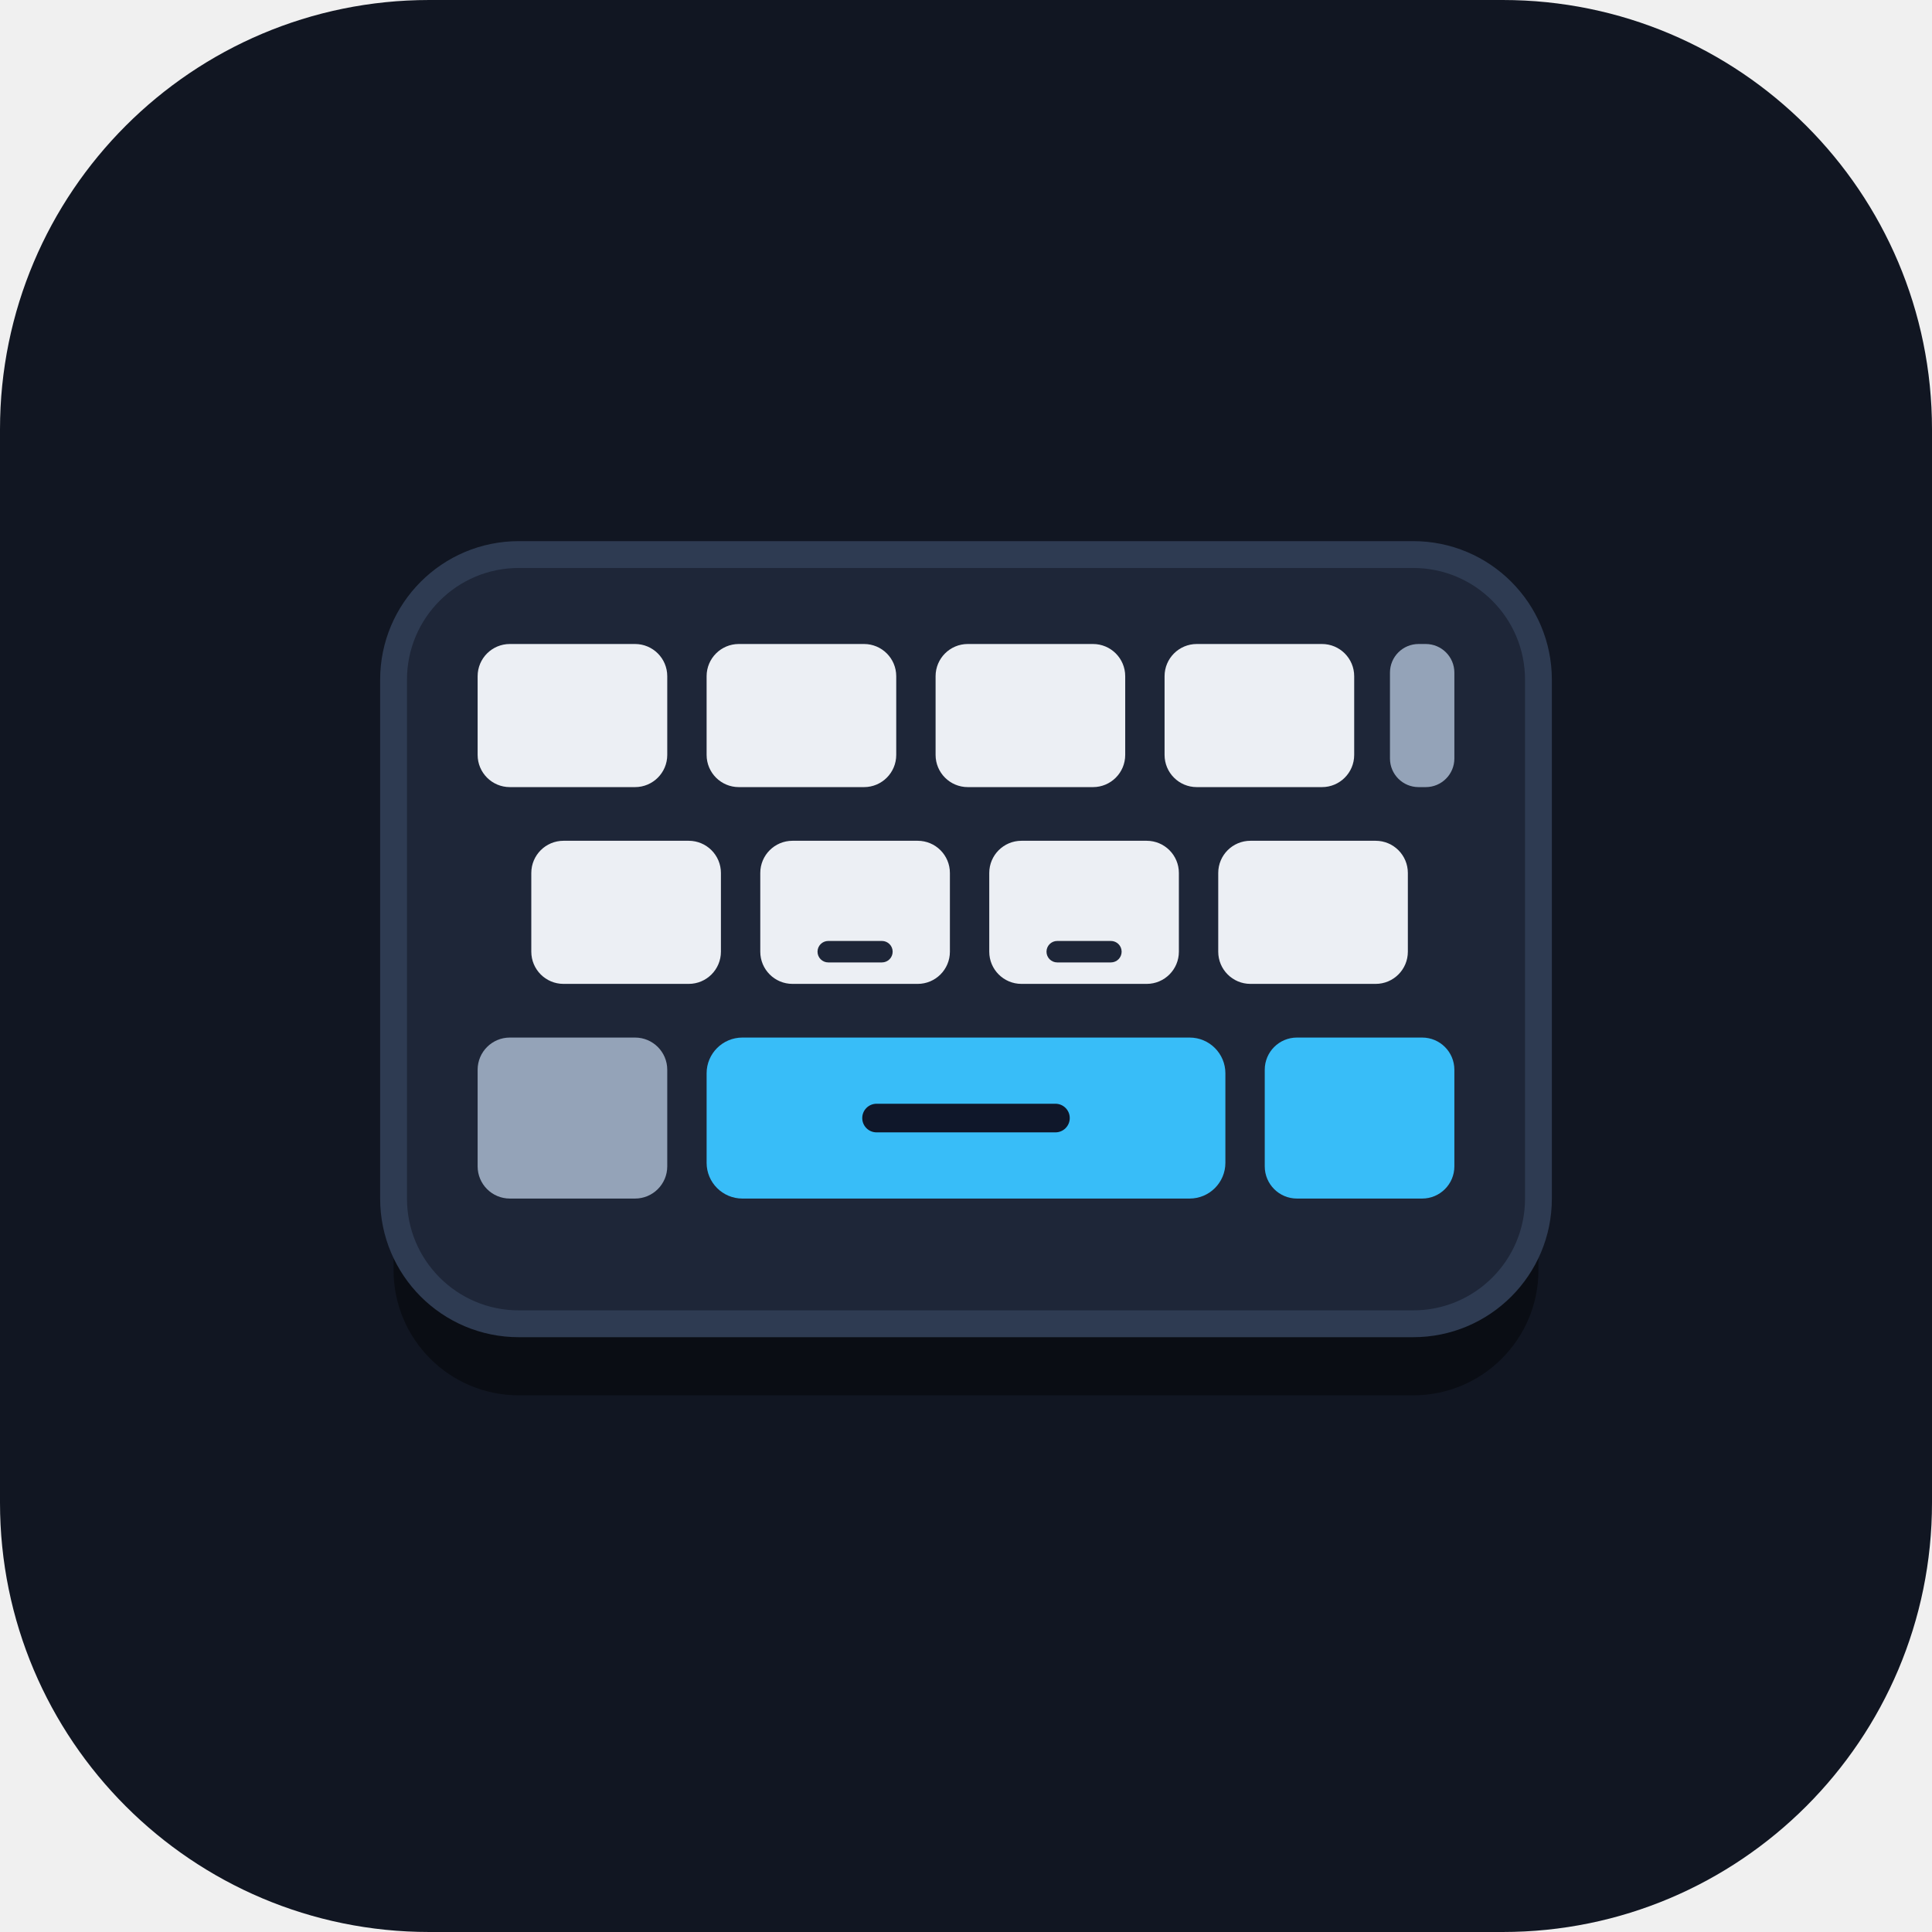
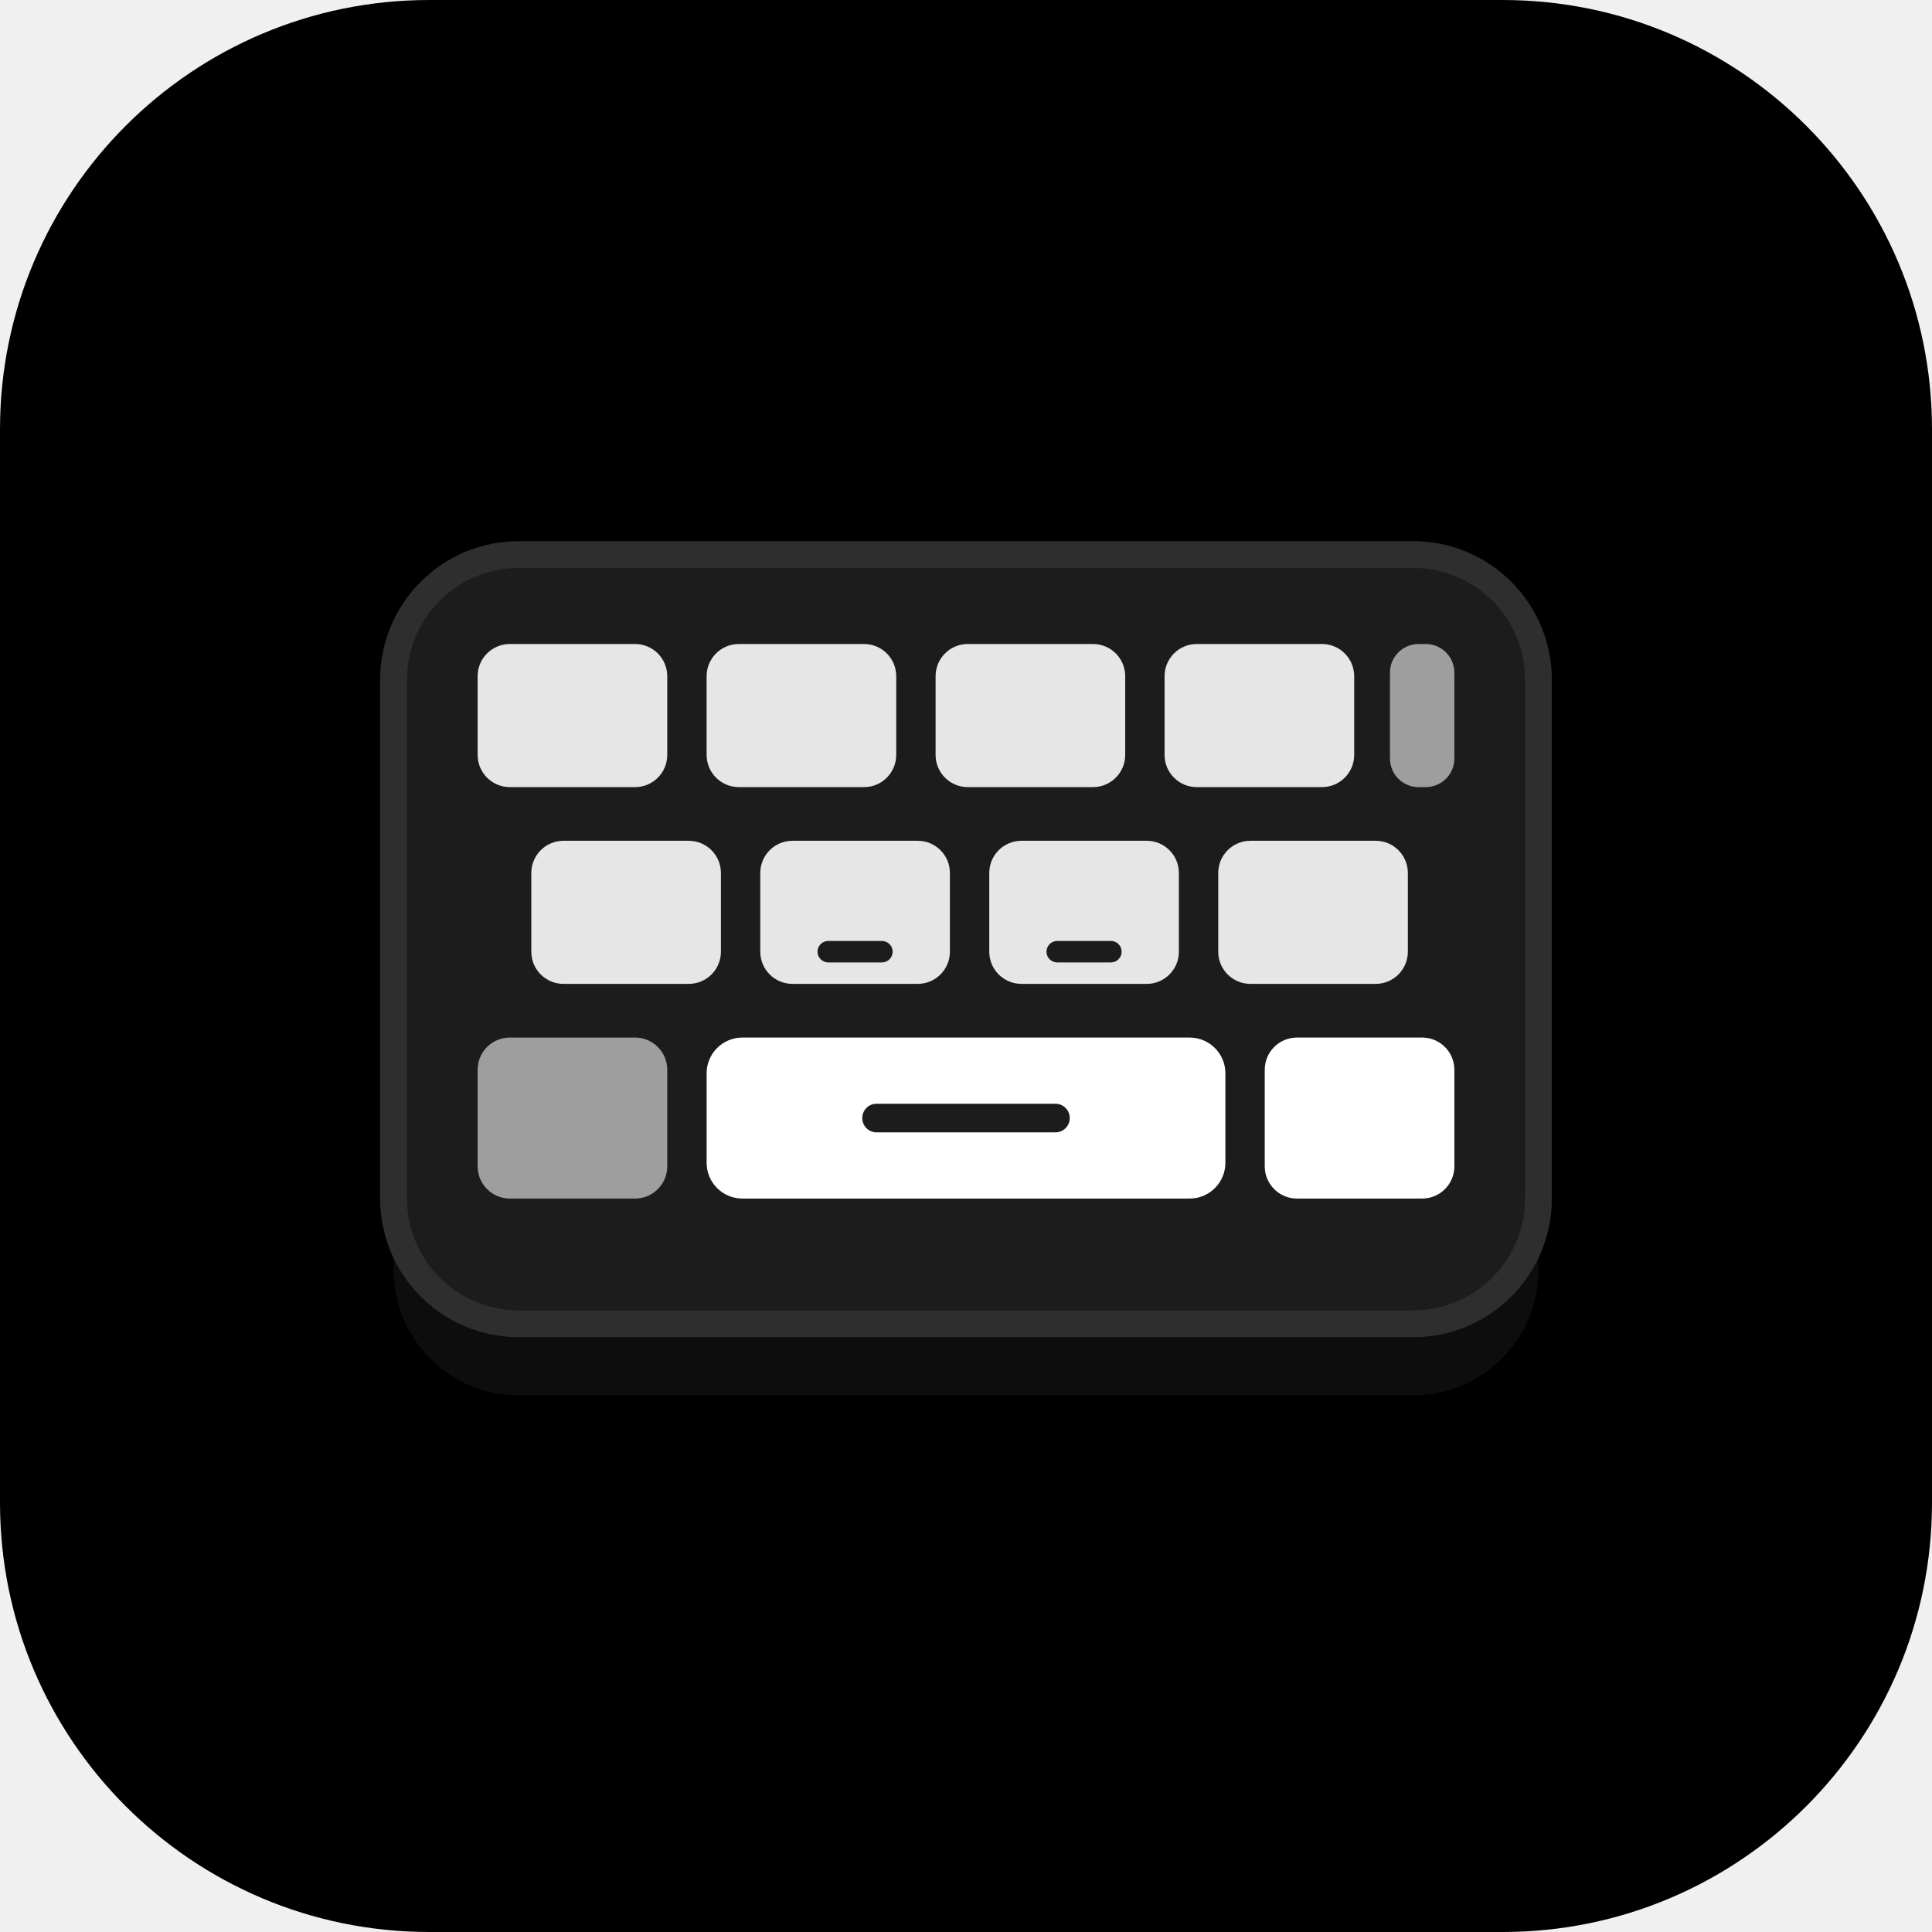
<svg xmlns="http://www.w3.org/2000/svg" viewBox="0 0 108 108" width="512" height="512">
-   <rect width="108" height="108" rx="24" fill="#111622" />
-   <path fill="#0A0D14" d="M29,34 L79,34 A7,7 0 0,1 86,41 L86,71 A7,7 0 0,1 79,78 L29,78 A7,7 0 0,1 22,71 L22,41 A7,7 0 0,1 29,34 Z" />
-   <path fill="#1E2638" stroke="#2E3B52" stroke-width="1.5" d="M29,31 L79,31 A7,7 0 0,1 86,38 L86,67 A7,7 0 0,1 79,74 L29,74 A7,7 0 0,1 22,67 L22,38 A7,7 0 0,1 29,31 Z" />
-   <path fill="#ECEFF4" d="M28.5,36 L35.5,36 A1.8,1.8 0 0,1 37.3,37.8 L37.3,42.2 A1.8,1.8 0 0,1 35.5,44 L28.5,44 A1.8,1.8 0 0,1 26.7,42.2 L26.7,37.8 A1.8,1.8 0 0,1 28.5,36 Z" />
-   <path fill="#ECEFF4" d="M41.3,36 L48.3,36 A1.8,1.8 0 0,1 50.1,37.8 L50.1,42.2 A1.8,1.8 0 0,1 48.3,44 L41.3,44 A1.8,1.8 0 0,1 39.5,42.2 L39.5,37.8 A1.8,1.8 0 0,1 41.3,36 Z" />
-   <path fill="#ECEFF4" d="M54.1,36 L61.1,36 A1.8,1.8 0 0,1 62.9,37.8 L62.9,42.2 A1.8,1.8 0 0,1 61.1,44 L54.1,44 A1.8,1.8 0 0,1 52.3,42.2 L52.3,37.8 A1.8,1.8 0 0,1 54.1,36 Z" />
-   <path fill="#ECEFF4" d="M66.9,36 L73.9,36 A1.8,1.8 0 0,1 75.7,37.8 L75.7,42.2 A1.8,1.8 0 0,1 73.9,44 L66.9,44 A1.8,1.8 0 0,1 65.1,42.2 L65.1,37.8 A1.8,1.8 0 0,1 66.9,36 Z" />
-   <path fill="#94A3B8" d="M79.3,36 L79.7,36 A1.6,1.6 0 0,1 81.3,37.6 L81.3,42.4 A1.6,1.6 0 0,1 79.7,44 L79.3,44 A1.6,1.6 0 0,1 77.7,42.4 L77.7,37.6 A1.6,1.6 0 0,1 79.3,36 Z" />
-   <path fill="#ECEFF4" d="M31.5,47 L38.5,47 A1.8,1.8 0 0,1 40.3,48.8 L40.3,53.2 A1.8,1.8 0 0,1 38.5,55 L31.5,55 A1.8,1.8 0 0,1 29.7,53.2 L29.7,48.8 A1.8,1.8 0 0,1 31.5,47 Z" />
-   <path fill="#ECEFF4" d="M44.3,47 L51.3,47 A1.8,1.8 0 0,1 53.1,48.8 L53.1,53.2 A1.8,1.8 0 0,1 51.3,55 L44.3,55 A1.8,1.8 0 0,1 42.5,53.2 L42.5,48.8 A1.8,1.8 0 0,1 44.3,47 Z" />
-   <path fill="#1E2638" d="M46.3,52.6 L49.3,52.6 A0.6,0.6 0 0,1 49.3,53.8 L46.3,53.8 A0.6,0.6 0 0,1 46.3,52.6 Z" />
-   <path fill="#ECEFF4" d="M57.1,47 L64.1,47 A1.8,1.8 0 0,1 65.9,48.8 L65.9,53.2 A1.8,1.8 0 0,1 64.1,55 L57.1,55 A1.8,1.8 0 0,1 55.3,53.2 L55.3,48.8 A1.8,1.8 0 0,1 57.1,47 Z" />
-   <path fill="#1E2638" d="M59.1,52.6 L62.1,52.6 A0.6,0.6 0 0,1 62.1,53.8 L59.1,53.8 A0.6,0.6 0 0,1 59.1,52.6 Z" />
-   <path fill="#ECEFF4" d="M69.9,47 L76.9,47 A1.8,1.8 0 0,1 78.7,48.8 L78.7,53.2 A1.8,1.8 0 0,1 76.9,55 L69.9,55 A1.8,1.8 0 0,1 68.1,53.2 L68.1,48.8 A1.8,1.8 0 0,1 69.9,47 Z" />
-   <path fill="#94A3B8" d="M28.5,58 L35.5,58 A1.8,1.8 0 0,1 37.3,59.8 L37.3,65.2 A1.8,1.8 0 0,1 35.5,67 L28.5,67 A1.8,1.8 0 0,1 26.7,65.2 L26.7,59.8 A1.8,1.8 0 0,1 28.5,58 Z" />
-   <path fill="#38BDF8" d="M41.5,58 L66.5,58 A2,2 0 0,1 68.5,60 L68.5,65 A2,2 0 0,1 66.5,67 L41.5,67 A2,2 0 0,1 39.5,65 L39.5,60 A2,2 0 0,1 41.5,58 Z" />
-   <path fill="#0F172A" d="M49,61.7 L59,61.7 A0.8,0.8 0 0,1 59,63.3 L49,63.3 A0.8,0.8 0 0,1 49,61.7 Z" />
-   <path fill="#38BDF8" d="M72.5,58 L79.5,58 A1.8,1.8 0 0,1 81.3,59.8 L81.3,65.2 A1.8,1.8 0 0,1 79.5,67 L72.5,67 A1.8,1.8 0 0,1 70.7,65.2 L70.7,59.8 A1.8,1.8 0 0,1 72.5,58 Z" />
+   <rect width="108" height="108" rx="24" fill="#000000" />
+   <path fill="#0D0D0D" d="M29,34 L79,34 A7,7 0 0,1 86,41 L86,71 A7,7 0 0,1 79,78 L29,78 A7,7 0 0,1 22,71 L22,41 A7,7 0 0,1 29,34 Z" />
+   <path fill="#1C1C1C" stroke="#2E2E2E" stroke-width="1.5" d="M29,31 L79,31 A7,7 0 0,1 86,38 L86,67 A7,7 0 0,1 79,74 L29,74 A7,7 0 0,1 22,67 L22,38 A7,7 0 0,1 29,31 Z" />
+   <path fill="#E6E6E6" d="M28.5,36 L35.5,36 A1.8,1.8 0 0,1 37.3,37.8 L37.3,42.2 A1.8,1.8 0 0,1 35.5,44 L28.5,44 A1.8,1.8 0 0,1 26.7,42.2 L26.7,37.8 A1.8,1.8 0 0,1 28.5,36 Z" />
+   <path fill="#E6E6E6" d="M41.3,36 L48.3,36 A1.8,1.8 0 0,1 50.1,37.8 L50.1,42.2 A1.8,1.8 0 0,1 48.3,44 L41.3,44 A1.8,1.8 0 0,1 39.5,42.2 L39.5,37.8 A1.8,1.8 0 0,1 41.3,36 Z" />
+   <path fill="#E6E6E6" d="M54.1,36 L61.1,36 A1.8,1.8 0 0,1 62.9,37.8 L62.9,42.2 A1.8,1.8 0 0,1 61.1,44 L54.1,44 A1.8,1.8 0 0,1 52.3,42.2 L52.3,37.8 A1.8,1.8 0 0,1 54.1,36 Z" />
+   <path fill="#E6E6E6" d="M66.9,36 L73.9,36 A1.8,1.8 0 0,1 75.7,37.8 L75.7,42.2 A1.8,1.8 0 0,1 73.9,44 L66.9,44 A1.8,1.8 0 0,1 65.1,42.2 L65.1,37.8 A1.8,1.8 0 0,1 66.9,36 Z" />
+   <path fill="#9E9E9E" d="M79.3,36 L79.7,36 A1.6,1.6 0 0,1 81.3,37.6 L81.3,42.4 A1.6,1.6 0 0,1 79.7,44 L79.3,44 A1.6,1.6 0 0,1 77.7,42.4 L77.7,37.6 A1.6,1.6 0 0,1 79.3,36 Z" />
+   <path fill="#E6E6E6" d="M31.5,47 L38.5,47 A1.8,1.8 0 0,1 40.3,48.8 L40.3,53.2 A1.8,1.8 0 0,1 38.5,55 L31.5,55 A1.8,1.8 0 0,1 29.7,53.2 L29.7,48.8 A1.8,1.8 0 0,1 31.5,47 Z" />
+   <path fill="#E6E6E6" d="M44.3,47 L51.3,47 A1.8,1.8 0 0,1 53.1,48.8 L53.1,53.2 A1.8,1.8 0 0,1 51.3,55 L44.3,55 A1.8,1.8 0 0,1 42.5,53.2 L42.5,48.8 A1.8,1.8 0 0,1 44.3,47 Z" />
+   <path fill="#1C1C1C" d="M46.3,52.6 L49.3,52.6 A0.6,0.6 0 0,1 49.3,53.8 L46.3,53.8 A0.6,0.6 0 0,1 46.3,52.6 Z" />
+   <path fill="#E6E6E6" d="M57.1,47 L64.1,47 A1.8,1.8 0 0,1 65.9,48.8 L65.9,53.2 A1.8,1.8 0 0,1 64.1,55 L57.1,55 A1.8,1.8 0 0,1 55.3,53.2 L55.3,48.8 A1.8,1.8 0 0,1 57.1,47 Z" />
+   <path fill="#1C1C1C" d="M59.1,52.6 L62.1,52.6 A0.6,0.6 0 0,1 62.1,53.8 L59.1,53.8 A0.6,0.6 0 0,1 59.1,52.6 Z" />
+   <path fill="#E6E6E6" d="M69.9,47 L76.9,47 A1.8,1.8 0 0,1 78.7,48.8 L78.7,53.2 A1.8,1.8 0 0,1 76.9,55 L69.9,55 A1.8,1.8 0 0,1 68.1,53.2 L68.1,48.8 A1.8,1.8 0 0,1 69.9,47 Z" />
+   <path fill="#9E9E9E" d="M28.5,58 L35.5,58 A1.8,1.8 0 0,1 37.3,59.8 L37.3,65.2 A1.8,1.8 0 0,1 35.5,67 L28.5,67 A1.8,1.8 0 0,1 26.7,65.2 L26.7,59.8 A1.8,1.8 0 0,1 28.5,58 Z" />
+   <path fill="#FFFFFF" d="M41.5,58 L66.5,58 A2,2 0 0,1 68.5,60 L68.5,65 A2,2 0 0,1 66.5,67 L41.5,67 A2,2 0 0,1 39.5,65 L39.5,60 A2,2 0 0,1 41.5,58 Z" />
+   <path fill="#1C1C1C" d="M49,61.7 L59,61.7 A0.8,0.8 0 0,1 59,63.3 L49,63.3 A0.8,0.8 0 0,1 49,61.7 Z" />
+   <path fill="#FFFFFF" d="M72.5,58 L79.5,58 A1.8,1.8 0 0,1 81.3,59.8 L81.3,65.2 A1.8,1.8 0 0,1 79.5,67 L72.5,67 A1.8,1.8 0 0,1 70.7,65.2 L70.7,59.8 A1.8,1.8 0 0,1 72.5,58 Z" />
</svg>
